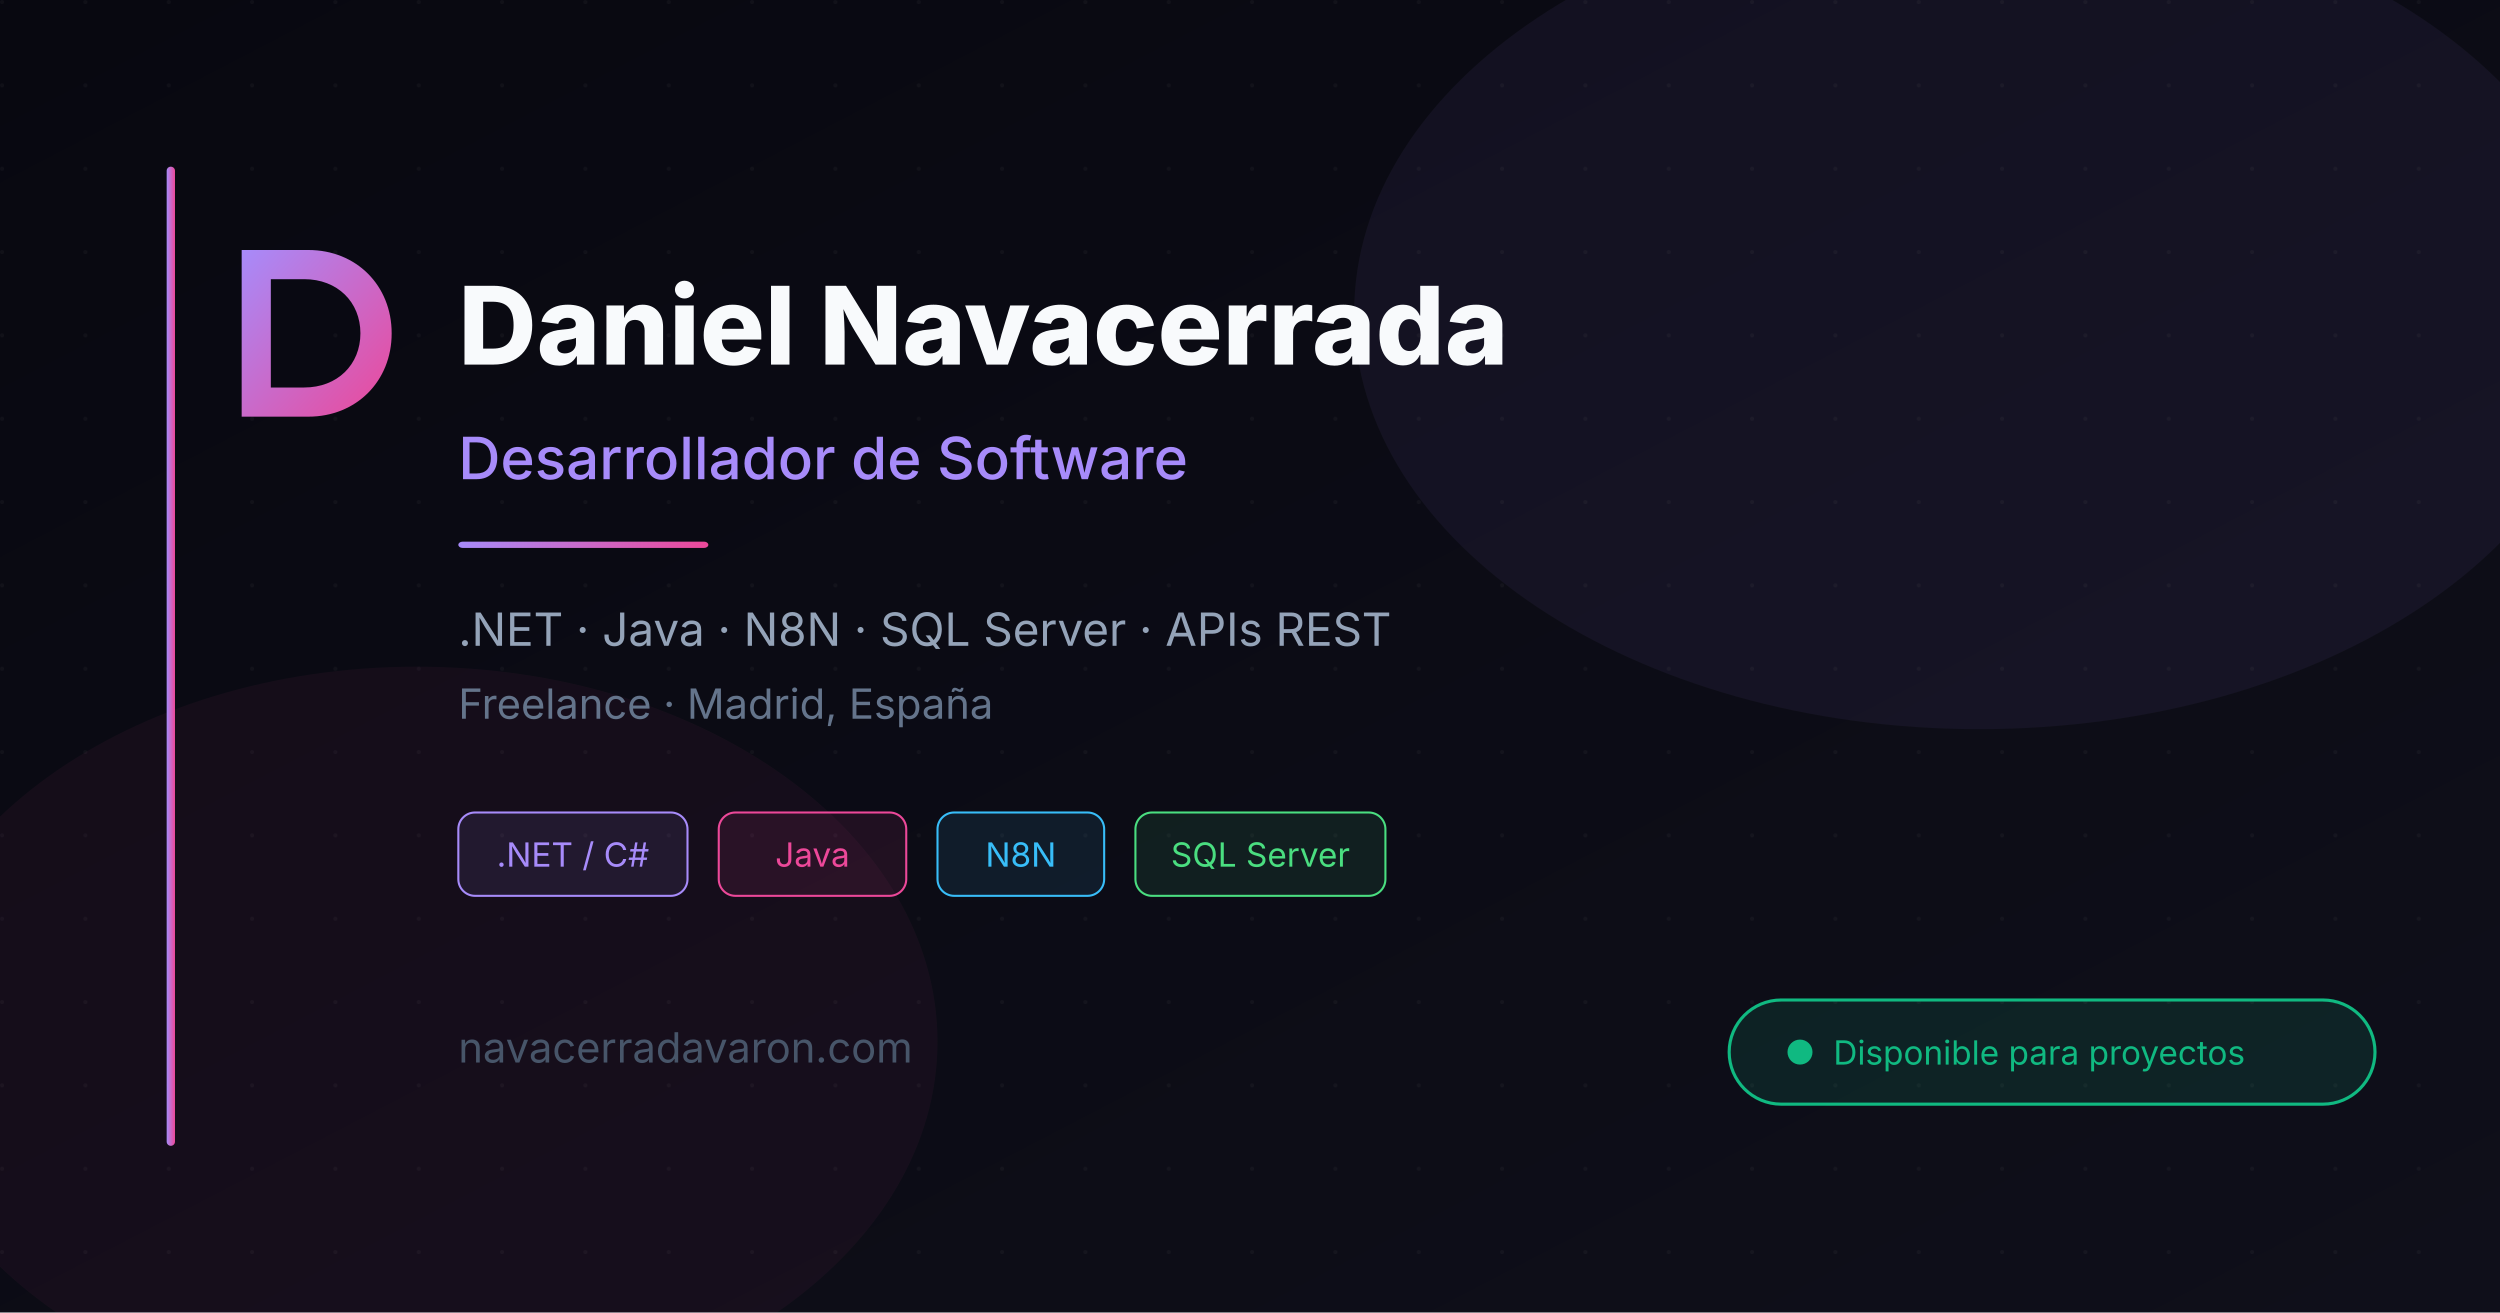
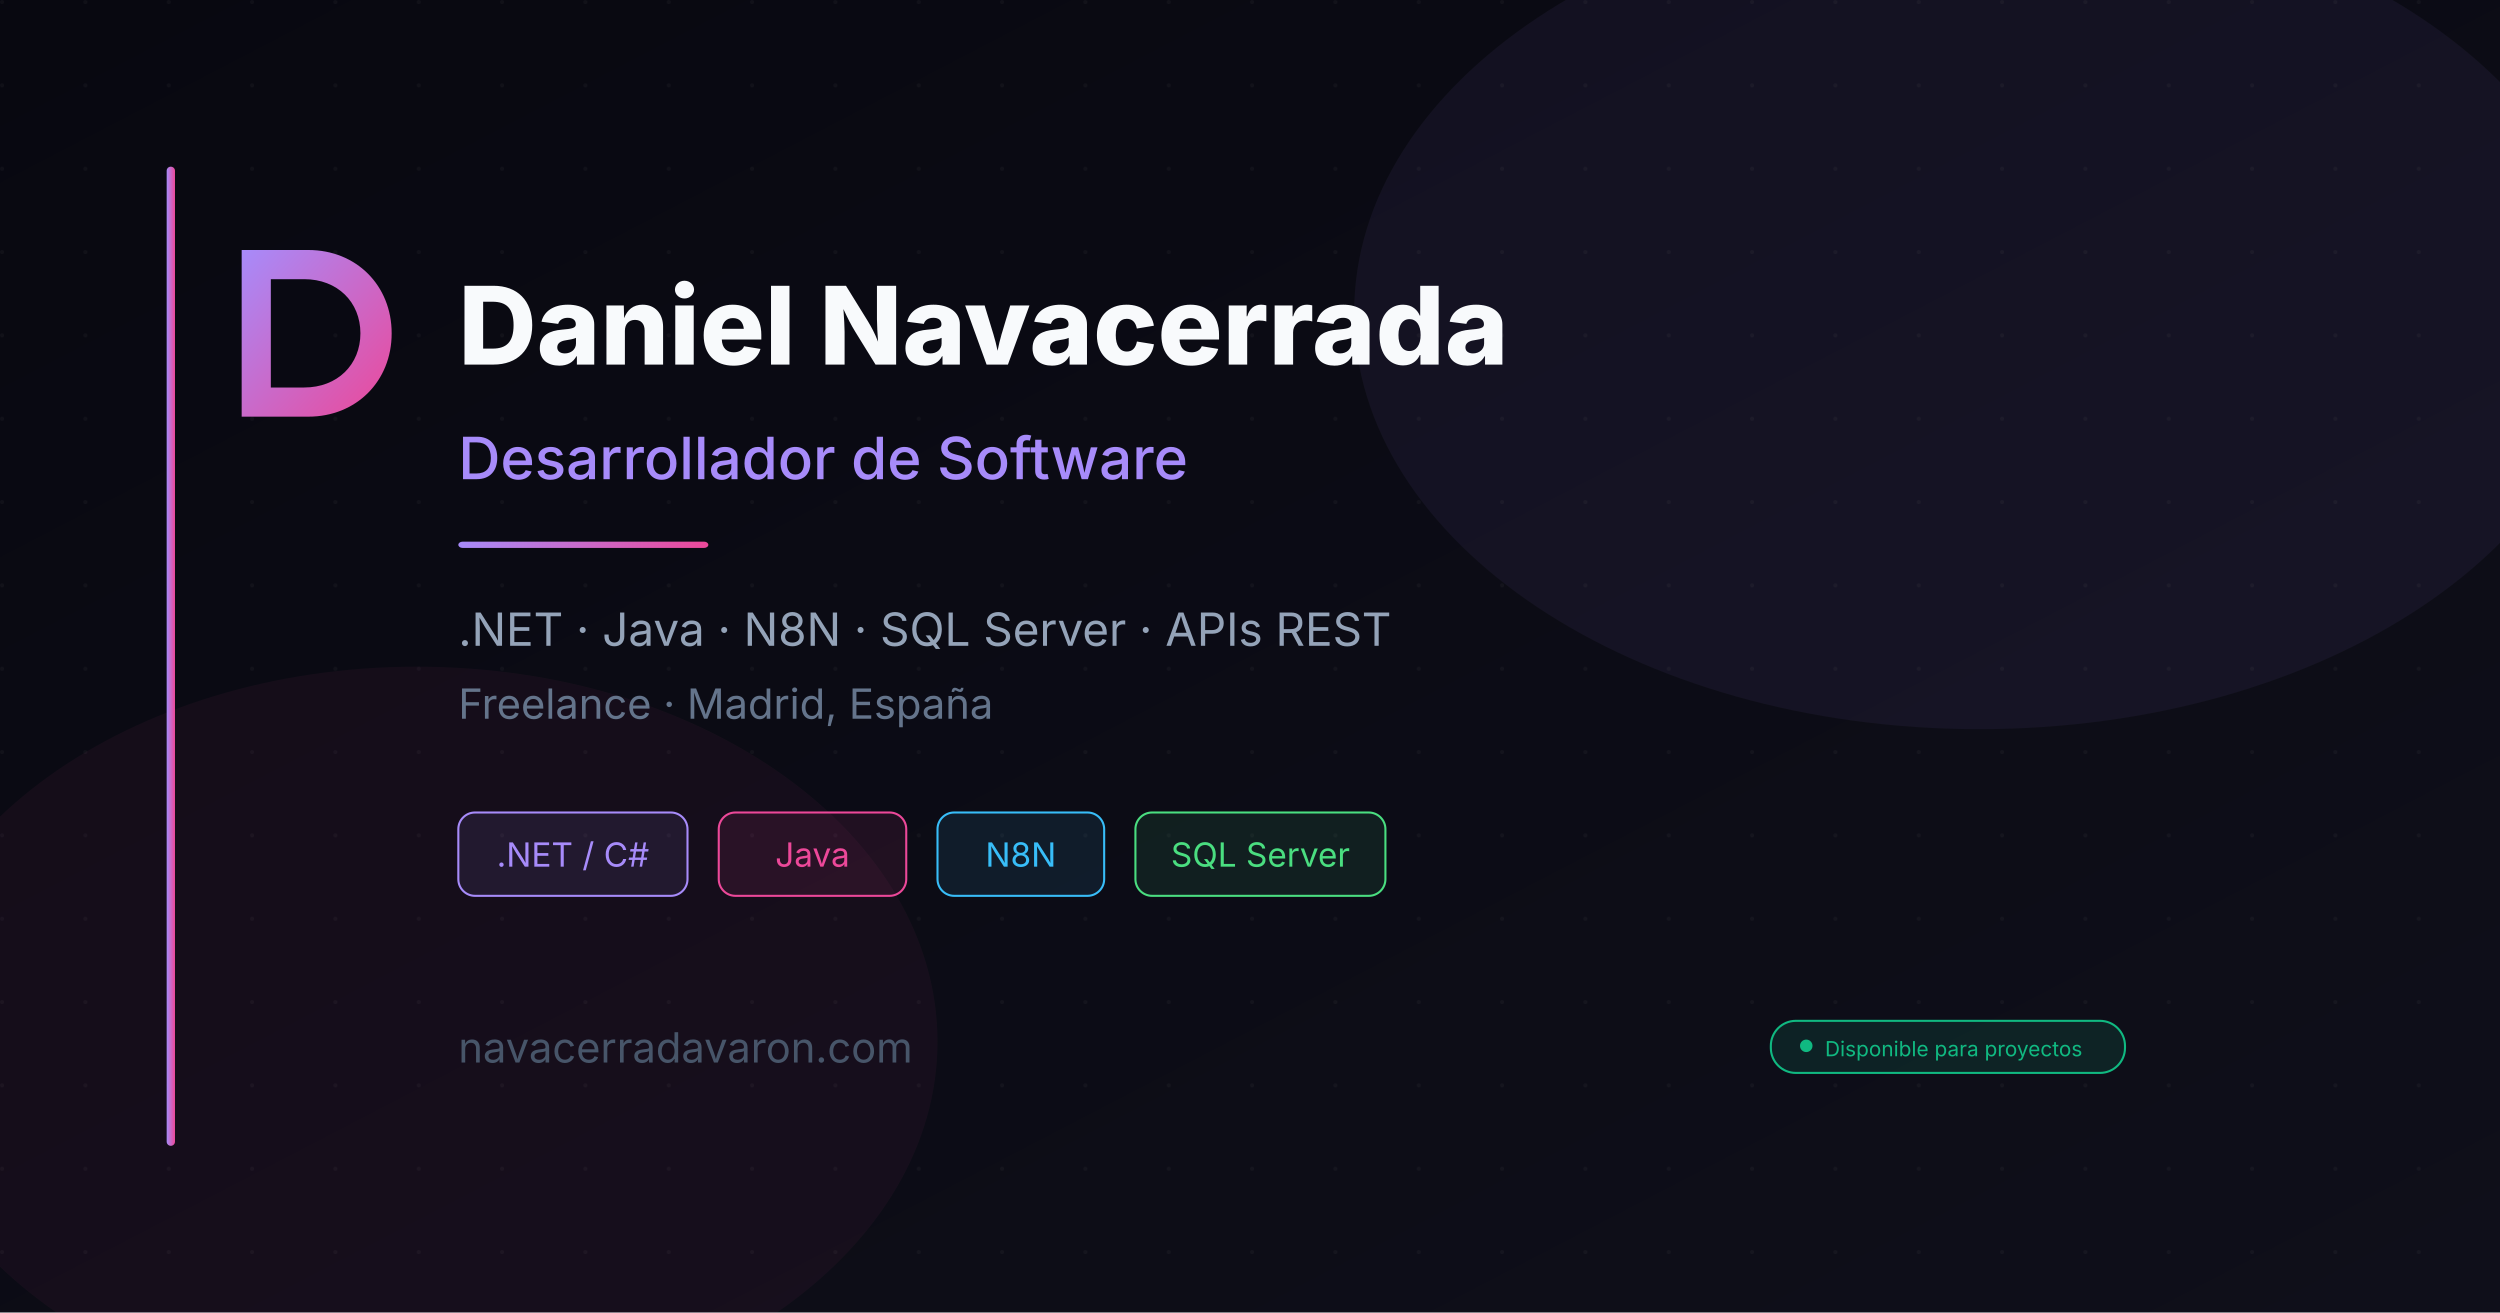
<svg xmlns="http://www.w3.org/2000/svg" width="1200" height="630" viewBox="0 0 1200 630">
  <defs>
    <linearGradient id="bg" x1="0%" y1="0%" x2="100%" y2="100%">
      <stop offset="0%" style="stop-color:#080810" />
      <stop offset="100%" style="stop-color:#0f0f1a" />
    </linearGradient>
    <linearGradient id="accent" x1="0%" y1="0%" x2="100%" y2="0%">
      <stop offset="0%" style="stop-color:#a78bfa" />
      <stop offset="100%" style="stop-color:#ec4899" />
    </linearGradient>
    <linearGradient id="logoGrad" x1="0%" y1="0%" x2="100%" y2="100%">
      <stop offset="0%" style="stop-color:#a78bfa" />
      <stop offset="100%" style="stop-color:#ec4899" />
    </linearGradient>
  </defs>
  <rect width="1200" height="630" fill="url(#bg)" />
  <pattern id="dots" x="0" y="0" width="40" height="40" patternUnits="userSpaceOnUse">
    <circle cx="1" cy="1" r="1" fill="#ffffff08" />
  </pattern>
  <rect width="1200" height="630" fill="url(#dots)" />
  <ellipse cx="950" cy="150" rx="300" ry="200" fill="#a78bfa" opacity="0.06" />
  <ellipse cx="200" cy="500" rx="250" ry="180" fill="#ec4899" opacity="0.05" />
  <rect x="80" y="80" width="4" height="470" rx="2" fill="url(#accent)" />
  <g transform="translate(116, 120)">
    <path d="M0 0 L0 80 L32 80 C55 80 72 63 72 40 C72 17 55 0 32 0 Z M14 14 L30 14 C46 14 57 25 57 40 C57 55 46 66 30 66 L14 66 Z" fill="url(#logoGrad)" fill-rule="evenodd" />
  </g>
  <text x="220" y="175" font-family="system-ui, -apple-system, sans-serif" font-size="52" font-weight="800" fill="#f8fafc">Daniel Navacerrada</text>
  <text x="220" y="230" font-family="system-ui, -apple-system, sans-serif" font-size="28" font-weight="500" fill="#a78bfa">Desarrollador de Software</text>
  <rect x="220" y="260" width="120" height="3" rx="2" fill="url(#accent)" />
  <text x="220" y="310" font-family="system-ui, -apple-system, sans-serif" font-size="22" fill="#94a3b8">.NET · Java · N8N · SQL Server · APIs REST</text>
  <text x="220" y="345" font-family="system-ui, -apple-system, sans-serif" font-size="20" fill="#64748b">Freelance · Madrid, España</text>
  <rect x="220" y="390" width="110" height="40" rx="8" fill="#a78bfa18" stroke="#a78bfa" stroke-width="1" />
  <text x="275" y="416" font-family="system-ui, -apple-system, sans-serif" font-size="16" fill="#a78bfa" text-anchor="middle">.NET / C#</text>
  <rect x="345" y="390" width="90" height="40" rx="8" fill="#ec489918" stroke="#ec4899" stroke-width="1" />
  <text x="390" y="416" font-family="system-ui, -apple-system, sans-serif" font-size="16" fill="#ec4899" text-anchor="middle">Java</text>
  <rect x="450" y="390" width="80" height="40" rx="8" fill="#38bdf818" stroke="#38bdf8" stroke-width="1" />
  <text x="490" y="416" font-family="system-ui, -apple-system, sans-serif" font-size="16" fill="#38bdf8" text-anchor="middle">N8N</text>
  <rect x="545" y="390" width="120" height="40" rx="8" fill="#4ade8018" stroke="#4ade80" stroke-width="1" />
  <text x="605" y="416" font-family="system-ui, -apple-system, sans-serif" font-size="16" fill="#4ade80" text-anchor="middle">SQL Server</text>
  <text x="220" y="510" font-family="system-ui, -apple-system, sans-serif" font-size="20" fill="#475569">navacerradavaron.com</text>
-   <rect x="830" y="480" width="310" height="50" rx="25" fill="#10b98120" stroke="#10b981" stroke-width="1.5" />
-   <circle cx="864" cy="505" r="6" fill="#10b981" />
-   <text x="880" y="511" font-family="system-ui, -apple-system, sans-serif" font-size="16" fill="#10b981">Disponible para proyectos</text>
+   <rect x="850" y="490" width="170" height="25" rx="12" fill="#10b98120" stroke="#10b981" stroke-width="1" />
+   <circle cx="867" cy="502" r="3" fill="#10b981" />
+   <text x="876" y="507" font-family="system-ui, -apple-system, sans-serif" font-size="10" fill="#10b981">Disponible para proyectos</text>
</svg>
